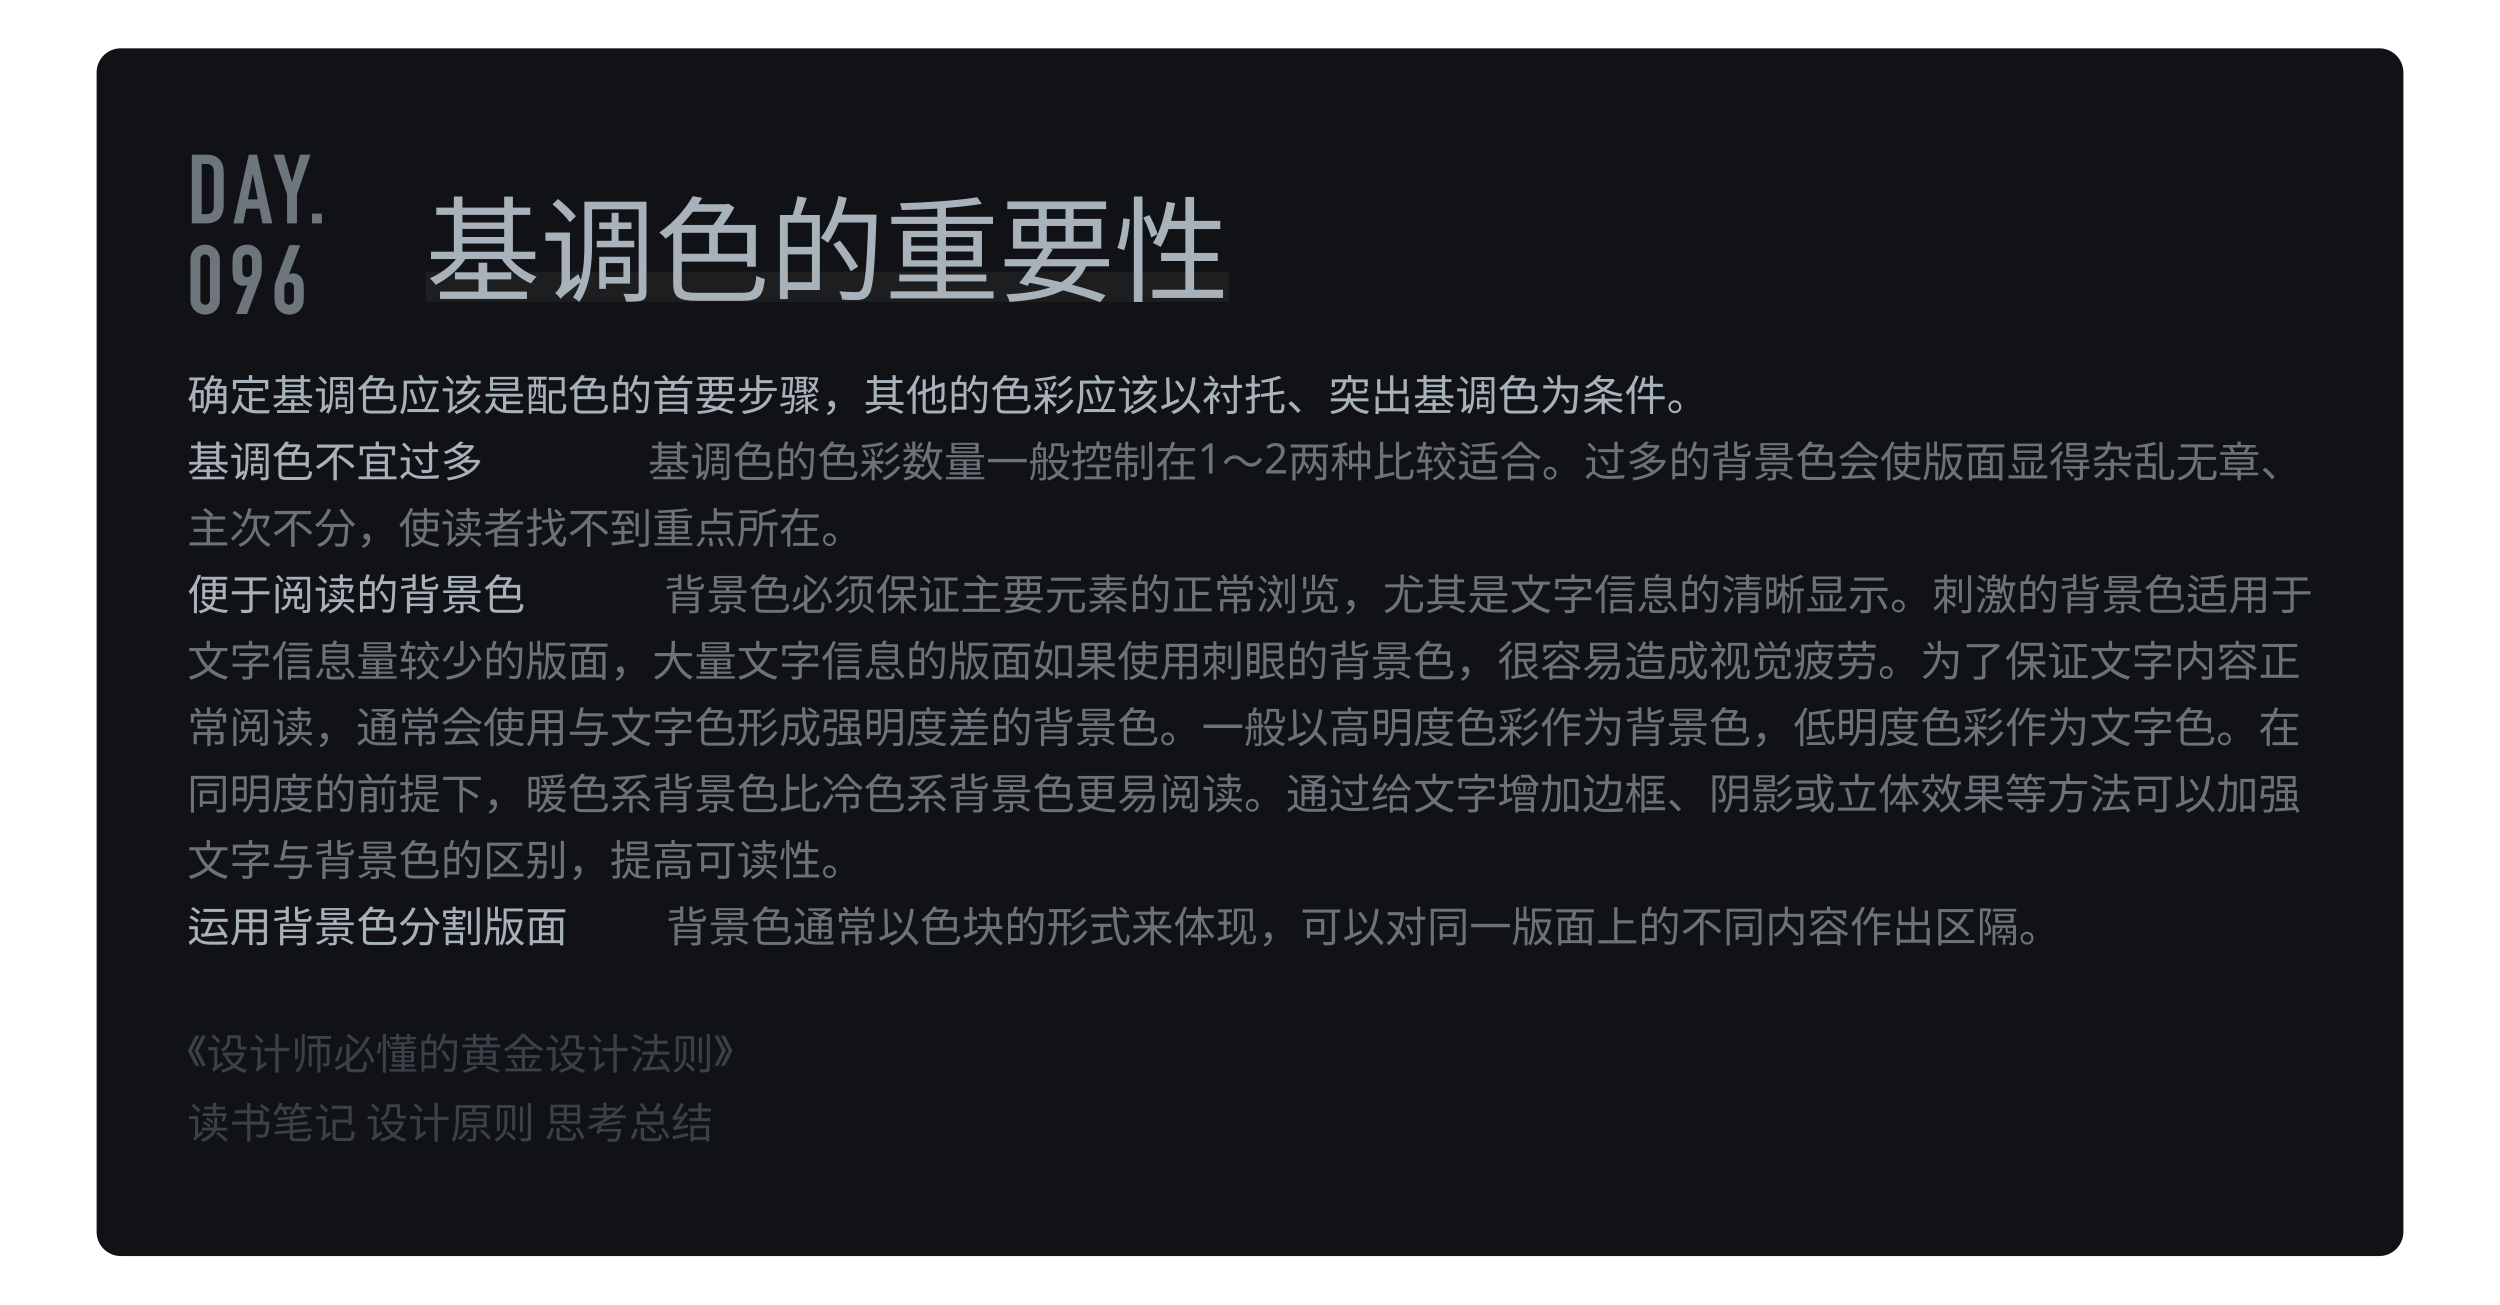
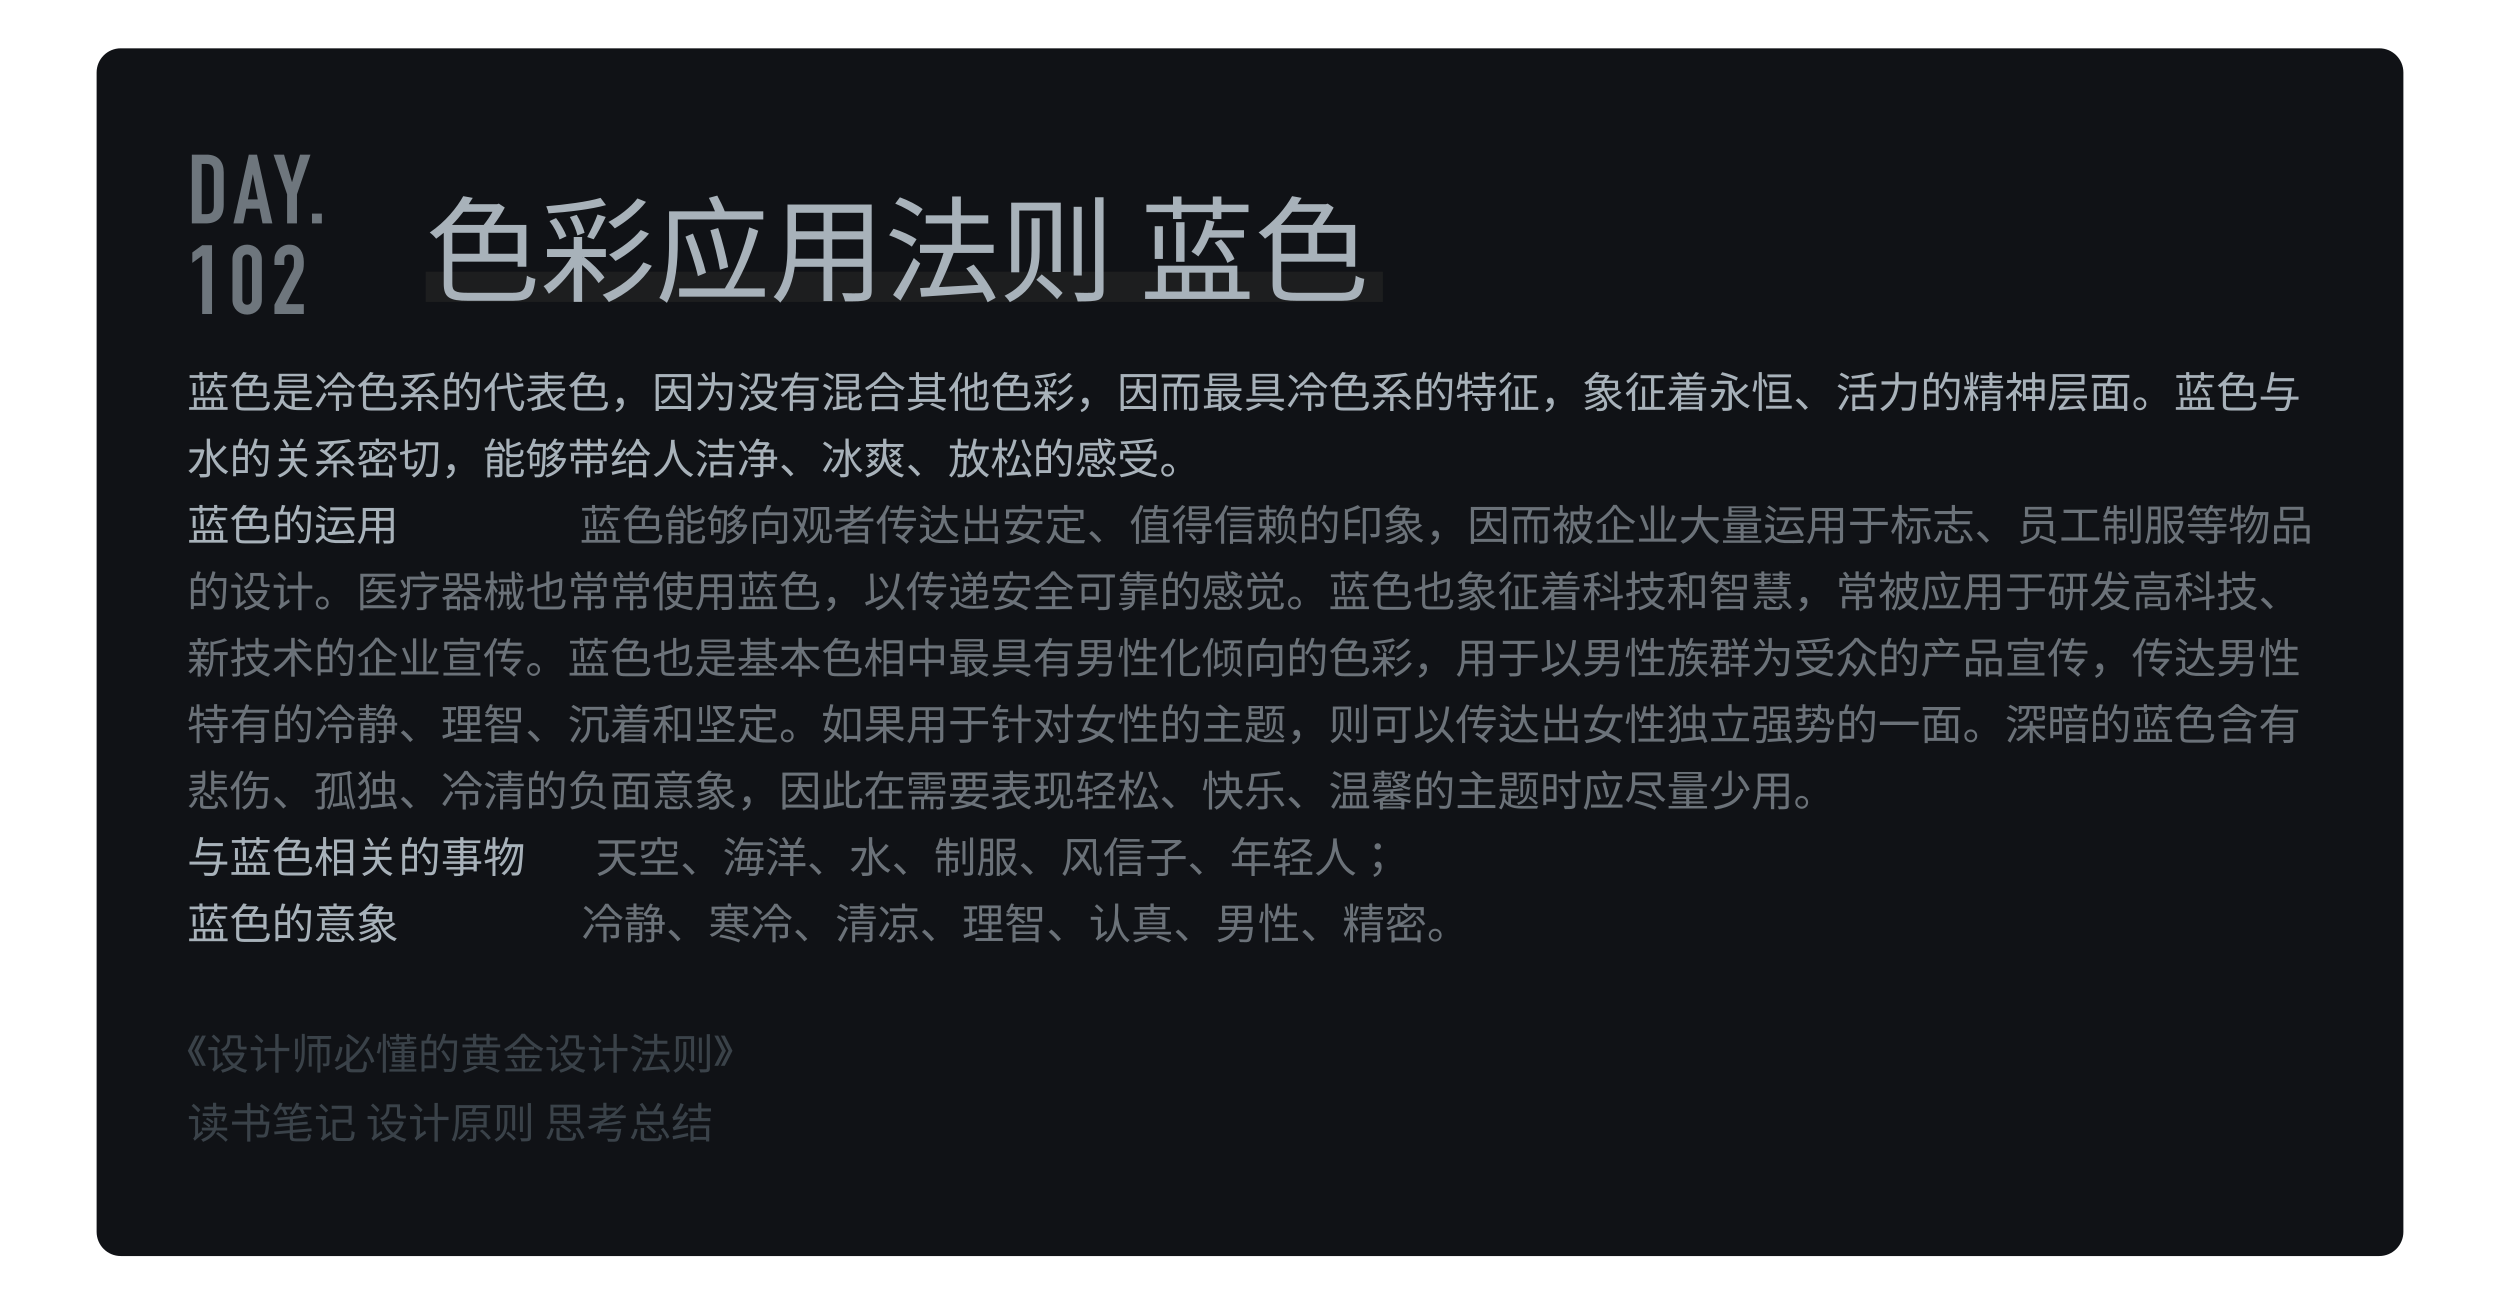
<svg xmlns="http://www.w3.org/2000/svg" width="828px" height="432px" viewBox="0 0 828 432" version="1.1">
-   <g id="96" stroke="none" stroke-width="1" fill="none" fill-rule="evenodd">
+   <g id="102" stroke="none" stroke-width="1" fill="none" fill-rule="evenodd">
    <g id="编组" transform="translate(32, 16)">
      <rect id="矩形" fill="#101216" x="0" y="0" width="764" height="400" rx="8" />
-       <path d="M31.536,58 L31.536,35.216 L36.368,35.216 C38.245,35.216 39.669,35.728 40.64,36.752 C41.611,37.776 42.096,39.227 42.096,41.104 L42.096,51.76 C42.096,53.893 41.579,55.467 40.544,56.48 C39.509,57.493 38.021,58 36.08,58 L31.536,58 Z M34.8,38.288 L34.8,54.928 L36.304,54.928 C37.221,54.928 37.872,54.699 38.256,54.24 C38.64,53.781 38.832,53.061 38.832,52.08 L38.832,41.104 C38.832,40.208 38.651,39.515 38.288,39.024 C37.925,38.533 37.264,38.288 36.304,38.288 L34.8,38.288 Z M53.376,50.032 L51.776,41.776 L51.712,41.776 L50.112,50.032 L53.376,50.032 Z M45.312,58 L50.4,35.216 L53.12,35.216 L58.208,58 L54.944,58 L53.984,53.104 L49.536,53.104 L48.576,58 L45.312,58 Z M63.088,58 L63.088,48.368 L58.608,35.216 L62.064,35.216 L64.688,44.272 L64.752,44.272 L67.376,35.216 L70.832,35.216 L66.352,48.368 L66.352,58 L63.088,58 Z M35.952,65.024 C36.592,65.024 37.205,65.136 37.792,65.36 C38.379,65.584 38.896,65.909 39.344,66.336 C39.792,66.763 40.149,67.275 40.416,67.872 C40.683,68.469 40.816,69.152 40.816,69.92 L40.816,83.296 C40.816,84.064 40.683,84.747 40.416,85.344 C40.149,85.941 39.792,86.453 39.344,86.88 C38.896,87.307 38.379,87.632 37.792,87.856 C37.205,88.08 36.592,88.192 35.952,88.192 C35.312,88.192 34.699,88.08 34.112,87.856 C33.525,87.632 33.008,87.307 32.56,86.88 C32.112,86.453 31.755,85.941 31.488,85.344 C31.221,84.747 31.088,84.064 31.088,83.296 L31.088,69.92 C31.088,69.152 31.221,68.469 31.488,67.872 C31.755,67.275 32.112,66.763 32.56,66.336 C33.008,65.909 33.525,65.584 34.112,65.36 C34.699,65.136 35.312,65.024 35.952,65.024 Z M67.44,65.216 L63.728,74.784 L63.792,74.848 C63.899,74.763 64.064,74.693 64.288,74.64 C64.512,74.587 64.805,74.56 65.168,74.56 C65.744,74.56 66.277,74.699 66.768,74.976 C67.259,75.253 67.643,75.605 67.92,76.032 C68.069,76.267 68.187,76.501 68.272,76.736 C68.357,76.971 68.432,77.28 68.496,77.664 L68.535,78.082 C68.559,78.383 68.578,78.729 68.592,79.12 L68.606,79.589 C68.614,79.921 68.619,80.292 68.622,80.701 L68.624,81.344 C68.624,82.091 68.613,82.704 68.592,83.184 L68.561,83.722 C68.543,83.971 68.522,84.192 68.496,84.384 C68.432,84.725 68.352,85.013 68.256,85.248 C68.16,85.483 68.037,85.728 67.888,85.984 C67.461,86.688 66.891,87.232 66.176,87.616 C65.461,88 64.656,88.192 63.76,88.192 C62.864,88.192 62.064,87.995 61.36,87.6 C60.656,87.205 60.091,86.667 59.664,85.984 C59.493,85.728 59.36,85.483 59.264,85.248 C59.168,85.013 59.099,84.725 59.056,84.384 C58.992,84.064 58.949,83.664 58.928,83.184 L58.912,82.74 C58.904,82.422 58.898,82.061 58.897,81.656 L58.899,80.771 C58.902,80.408 58.909,80.086 58.92,79.804 L58.928,79.6 C58.949,79.141 58.981,78.741 59.024,78.4 C59.067,78.08 59.131,77.787 59.216,77.52 C59.301,77.253 59.397,76.971 59.504,76.672 L63.792,65.216 L67.44,65.216 Z M49.856,65.024 C50.752,65.024 51.552,65.221 52.256,65.616 C52.96,66.011 53.525,66.549 53.952,67.232 C54.101,67.488 54.229,67.733 54.336,67.968 C54.443,68.203 54.528,68.48 54.592,68.8 C54.635,69.141 54.667,69.552 54.688,70.032 L54.704,70.476 C54.715,70.873 54.72,71.339 54.72,71.872 L54.714,72.71 C54.709,73.052 54.7,73.354 54.688,73.616 L54.657,74.133 C54.639,74.375 54.618,74.592 54.592,74.784 C54.528,75.125 54.459,75.429 54.384,75.696 C54.309,75.963 54.219,76.245 54.112,76.544 L49.824,88 L46.176,88 L49.888,78.432 L49.824,78.368 C49.717,78.453 49.552,78.523 49.328,78.576 C49.104,78.629 48.811,78.656 48.448,78.656 C47.872,78.656 47.339,78.517 46.848,78.24 C46.357,77.963 45.973,77.611 45.696,77.184 C45.547,76.971 45.429,76.741 45.344,76.496 C45.259,76.251 45.195,75.936 45.152,75.552 C45.099,75.232 45.06,74.842 45.036,74.381 L45.024,74.096 C45.008,73.656 44.998,73.129 44.994,72.515 L44.992,71.872 C44.992,71.232 45,70.69 45.016,70.246 L45.024,70.032 C45.041,69.648 45.072,69.308 45.116,69.013 L45.152,68.8 C45.195,68.48 45.264,68.203 45.36,67.968 C45.456,67.733 45.579,67.488 45.728,67.232 C46.155,66.528 46.725,65.984 47.44,65.6 C48.155,65.216 48.96,65.024 49.856,65.024 Z M35.952,68.288 C35.483,68.288 35.099,68.443 34.8,68.752 C34.501,69.061 34.352,69.451 34.352,69.92 L34.352,83.296 C34.352,83.765 34.501,84.155 34.8,84.464 C35.099,84.773 35.483,84.928 35.952,84.928 C36.421,84.928 36.805,84.773 37.104,84.464 C37.403,84.155 37.552,83.765 37.552,83.296 L37.552,69.92 C37.552,69.451 37.403,69.061 37.104,68.752 C36.805,68.443 36.421,68.288 35.952,68.288 Z M63.76,77.44 C63.333,77.44 62.96,77.589 62.64,77.888 C62.32,78.187 62.16,78.581 62.16,79.072 L62.16,79.072 L62.16,83.296 C62.16,83.787 62.32,84.181 62.64,84.48 C62.96,84.779 63.333,84.928 63.76,84.928 C64.187,84.928 64.56,84.779 64.88,84.48 C65.2,84.181 65.36,83.787 65.36,83.296 L65.36,83.296 L65.36,79.072 C65.36,78.581 65.2,78.187 64.88,77.888 C64.56,77.589 64.187,77.44 63.76,77.44 Z M49.856,68.288 C49.429,68.288 49.056,68.437 48.736,68.736 C48.416,69.035 48.256,69.429 48.256,69.92 L48.256,74.144 C48.256,74.635 48.416,75.029 48.736,75.328 C49.056,75.627 49.429,75.776 49.856,75.776 C50.283,75.776 50.656,75.627 50.976,75.328 C51.296,75.029 51.456,74.635 51.456,74.144 L51.456,69.92 C51.456,69.429 51.296,69.035 50.976,68.736 C50.656,68.437 50.283,68.288 49.856,68.288 Z M74.592,54.736 L74.592,58 L71.328,58 L71.328,54.736 L74.592,54.736 Z" id="DAY.096" fill="#6E767D" fill-rule="nonzero" />
+       <path d="M31.536,58 L31.536,35.216 L36.368,35.216 C38.245,35.216 39.669,35.728 40.64,36.752 C41.611,37.776 42.096,39.227 42.096,41.104 L42.096,51.76 C42.096,53.893 41.579,55.467 40.544,56.48 C39.509,57.493 38.021,58 36.08,58 L31.536,58 Z M34.8,38.288 L34.8,54.928 L36.304,54.928 C37.221,54.928 37.872,54.699 38.256,54.24 C38.64,53.781 38.832,53.061 38.832,52.08 L38.832,41.104 C38.832,40.208 38.651,39.515 38.288,39.024 C37.925,38.533 37.264,38.288 36.304,38.288 L34.8,38.288 Z M53.376,50.032 L51.776,41.776 L51.712,41.776 L50.112,50.032 L53.376,50.032 Z M45.312,58 L50.4,35.216 L53.12,35.216 L58.208,58 L54.944,58 L53.984,53.104 L49.536,53.104 L48.576,58 L45.312,58 Z M63.088,58 L63.088,48.368 L58.608,35.216 L62.064,35.216 L64.688,44.272 L64.752,44.272 L67.376,35.216 L70.832,35.216 L66.352,48.368 L66.352,58 L63.088,58 Z M71.328,58 L71.328,54.736 L74.592,54.736 L74.592,58 L71.328,58 Z M34.96,88 L34.96,68.672 L31.696,71.072 L31.696,67.616 L34.96,65.216 L38.224,65.216 L38.224,88 L34.96,88 Z M44.992,69.92 C44.992,69.152 45.125,68.469 45.392,67.872 C45.659,67.275 46.016,66.763 46.464,66.336 C46.912,65.909 47.429,65.584 48.016,65.36 C48.603,65.136 49.216,65.024 49.856,65.024 C50.496,65.024 51.109,65.136 51.696,65.36 C52.283,65.584 52.8,65.909 53.248,66.336 C53.696,66.763 54.053,67.275 54.32,67.872 C54.587,68.469 54.72,69.152 54.72,69.92 L54.72,83.296 C54.72,84.064 54.587,84.747 54.32,85.344 C54.053,85.941 53.696,86.453 53.248,86.88 C52.8,87.307 52.283,87.632 51.696,87.856 C51.109,88.08 50.496,88.192 49.856,88.192 C49.216,88.192 48.603,88.08 48.016,87.856 C47.429,87.632 46.912,87.307 46.464,86.88 C46.016,86.453 45.659,85.941 45.392,85.344 C45.125,84.747 44.992,84.064 44.992,83.296 L44.992,69.92 Z M48.256,83.296 C48.256,83.765 48.405,84.155 48.704,84.464 C49.003,84.773 49.387,84.928 49.856,84.928 C50.325,84.928 50.709,84.773 51.008,84.464 C51.307,84.155 51.456,83.765 51.456,83.296 L51.456,69.92 C51.456,69.451 51.307,69.061 51.008,68.752 C50.709,68.443 50.325,68.288 49.856,68.288 C49.387,68.288 49.003,68.443 48.704,68.752 C48.405,69.061 48.256,69.451 48.256,69.92 L48.256,83.296 Z M58.896,88 L58.896,84.928 L64.784,73.824 C65.083,73.269 65.253,72.784 65.296,72.368 C65.339,71.952 65.36,71.435 65.36,70.816 C65.36,70.539 65.355,70.245 65.344,69.936 C65.333,69.627 65.275,69.355 65.168,69.12 C65.061,68.885 64.901,68.688 64.688,68.528 C64.475,68.368 64.165,68.288 63.76,68.288 C63.269,68.288 62.88,68.427 62.592,68.704 C62.304,68.981 62.16,69.387 62.16,69.92 L62.16,71.776 L58.896,71.776 L58.896,69.984 C58.896,69.301 59.024,68.661 59.28,68.064 C59.536,67.467 59.888,66.944 60.336,66.496 C60.763,66.048 61.275,65.691 61.872,65.424 C62.469,65.157 63.109,65.024 63.792,65.024 C64.645,65.024 65.376,65.179 65.984,65.488 C66.592,65.797 67.099,66.219 67.504,66.752 C67.888,67.285 68.171,67.893 68.352,68.576 C68.533,69.259 68.624,69.984 68.624,70.752 L68.62,71.276 C68.616,71.606 68.606,71.895 68.592,72.144 C68.571,72.517 68.528,72.875 68.464,73.216 C68.4,73.557 68.293,73.899 68.144,74.24 L67.977,74.606 C67.854,74.867 67.707,75.161 67.536,75.488 L62.736,84.736 L68.624,84.736 L68.624,88 L58.896,88 Z" id="DAY.102" fill="#6E767D" fill-rule="nonzero" />
    </g>
-     <rect id="矩形" fill="#1D1E1F" x="141" y="90" width="266" height="10" />
-     <text id="基调色的重要性" font-family="PingFangSC-Semibold, PingFang SC" font-size="38" font-weight="500" line-spacing="38" fill="#A8B2BA">
-       <tspan x="141" y="97">基调色的重要性</tspan>
+     <rect id="矩形" fill="#1D1E1F" x="141" y="90" width="317" height="10" />
+     <text id="色彩应用法则-蓝色" font-family="PingFangSC-Semibold, PingFang SC" font-size="38" font-weight="500" line-spacing="38" fill="#A8B2BA">
+       <tspan x="141" y="97">色彩应用法则 蓝色</tspan>
    </text>
-     <text id="确定基调色应该是配色的首要步骤，其他的色" font-family="PingFangSC-Regular, PingFang SC" font-size="14" font-weight="normal" line-spacing="22" fill="#A8B2BA">
-       <tspan x="62" y="136">确定基调色应该是配色的首要步骤，其他的色彩应该以衬托、突出基调色为条件。</tspan>
-       <tspan x="62" y="158" font-family="PingFangSC-Medium, PingFang SC" font-weight="400">基调色不宜过多 </tspan>
-       <tspan x="166.069" y="158">        </tspan>
-       <tspan x="214.621" y="158" fill-opacity="0.6"> 基调色的色彩数量一般控制在1～2两种比较适合。过多的背景色会使版面显得杂乱无章、</tspan>
-       <tspan x="62" y="180" fill-opacity="0.6">主次不分，使读者找不到重点所在。</tspan>
-       <tspan x="62" y="202" font-family="PingFangSC-Medium, PingFang SC" font-weight="400">便于阅读的背景色</tspan>
-       <tspan x="174" y="202">       </tspan>
-       <tspan x="220" y="202" fill-opacity="0.6">背景色必须保证主要元素的正常浏览，尤其是文字信息的清晰显示。刺激的背景色适用于</tspan>
-       <tspan x="62" y="224" fill-opacity="0.6">文字信息量较少的版面，大量文字信息的版面如果使用刺眼的背景色，很容易造成视觉疲劳。为了保证文字内容正</tspan>
-       <tspan x="62" y="246" fill-opacity="0.6">常阅读，通常会使用与文字色形成强明度差的背景色。一般以高明度色彩作为背景色，低明度色彩作为文字色。在</tspan>
-       <tspan x="62" y="268" fill-opacity="0.6">同明度的前提下，暖色系背景色比冷色系背景色更易阅读。通过给文字增加边框、阴影或立体效果等方法可以加强</tspan>
-       <tspan x="62" y="290" fill-opacity="0.6">文字与背景色的区别，提高可读性。</tspan>
-       <tspan x="62" y="312" font-family="PingFangSC-Medium, PingFang SC" font-weight="400">运用背景色分割版面</tspan>
-       <tspan x="188" y="312">       </tspan>
-       <tspan x="220.634" y="312" fill-opacity="0.6">背景色通常以色块的形式来体现，可以对同一版面上的不同内容作出区隔。</tspan>
+     <text id="蓝色是冷色系的代表色，因为没有混合其他色" font-family="PingFangSC-Regular, PingFang SC" font-size="14" font-weight="normal" line-spacing="22" fill="#A8B2BA">
+       <tspan x="62" y="135">蓝色是冷色系的代表色，因为没有混合其他色彩，因而最具冷色系的特征，象征着永恒、活力的精神层面。蓝色与</tspan>
+       <tspan x="62" y="157">水的关系密切，能够带给人洁净、冰爽、放松的感受。</tspan>
+       <tspan x="62" y="179" font-family="PingFangSC-Medium, PingFang SC" font-weight="400">蓝色的运用          </tspan>
+       <tspan x="192" y="179" fill-opacity="0.6">蓝色能够向观者传达出安定、值得信赖的印象，因而被企业大量运用于标志、员工制服等物品</tspan>
+       <tspan x="62" y="201" fill-opacity="0.6">的设计。医疗器械也常常使用蓝色，以传递安全可靠的感觉。蓝色也象征着科技和智慧，常被应用于研发高科技、</tspan>
+       <tspan x="62" y="223" fill-opacity="0.6">新技术的企业宣传。蓝色也是基本色相中最具有男性化倾向的色彩，用于以男性族群为受众的产品宣传，传达男性</tspan>
+       <tspan x="62" y="245" fill-opacity="0.6">特有的冷静、理智、沉着和坚定。如果用于针对女性的主题，则可以传达出女性独立强势的一面。深暗的蓝色含有</tspan>
+       <tspan x="62" y="267" fill-opacity="0.6">悲伤、孤独、冷清的负面意象，因此在需要表现轻松、快乐、温馨的主题时应尽量少用。</tspan>
+       <tspan x="62" y="289" font-family="PingFangSC-Medium, PingFang SC" font-weight="400">与蓝色相关的事物</tspan>
+       <tspan x="174" y="289">     </tspan>
+       <tspan x="197.31" y="289" fill-opacity="0.6">天空、海洋、水、制服、风信子、年轻人；</tspan>
+       <tspan x="463.31" y="289" />
+       <tspan x="62" y="311" font-family="PingFangSC-Medium, PingFang SC" font-weight="400">蓝色的意象 </tspan>
+       <tspan x="136.662" y="311">            </tspan>
+       <tspan x="192.606" y="311" fill-opacity="0.6"> 冷静、寒冷、清凉、理智、认真、男性、精密。</tspan>
    </text>
    <text id="《设计师必懂的黄金设计法则》-读书笔记" font-family="PingFangSC-Regular, PingFang SC" font-size="14" font-weight="normal" line-spacing="24" fill="#3A4249">
      <tspan x="62" y="353">《设计师必懂的黄金设计法则》     </tspan>
      <tspan x="62" y="377">读书笔记 设计原则 思考总结</tspan>
    </text>
  </g>
</svg>
